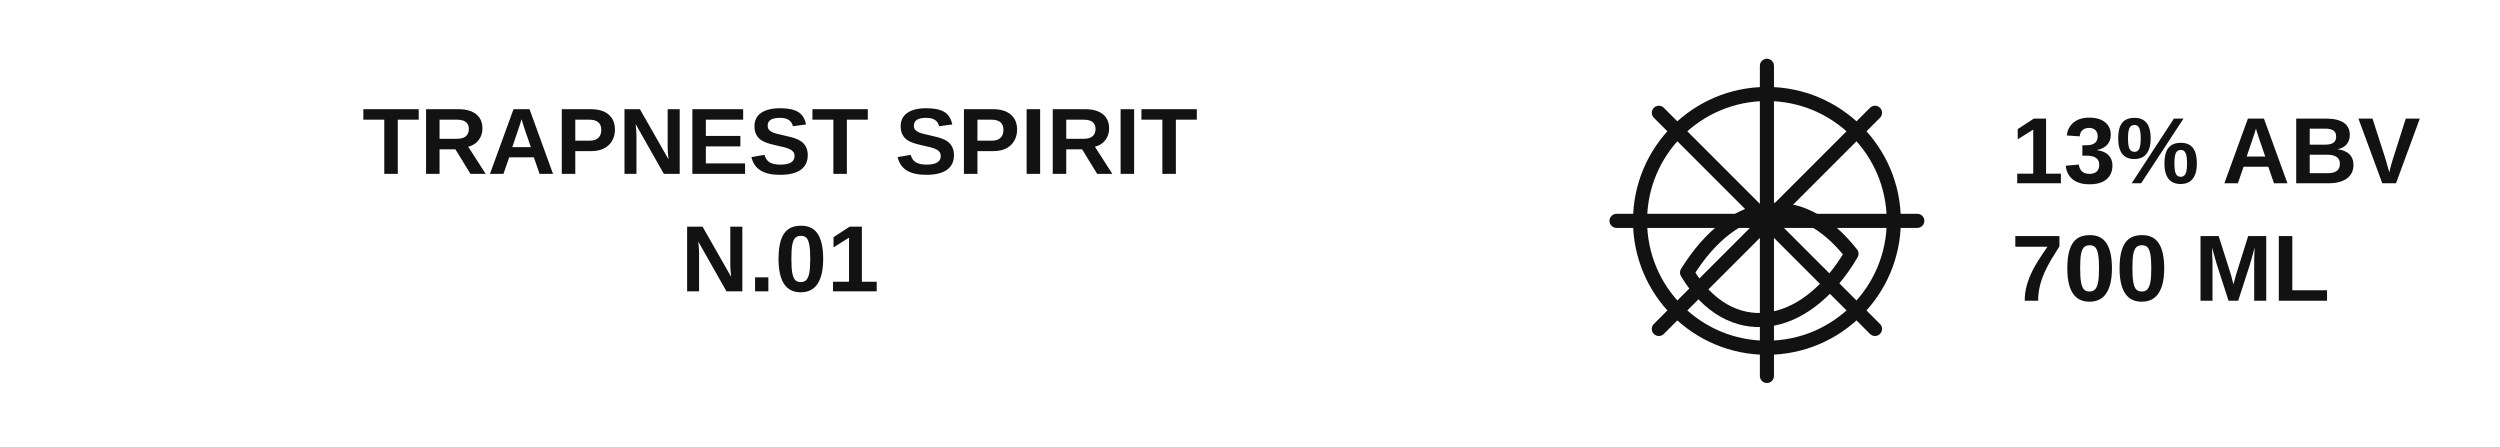
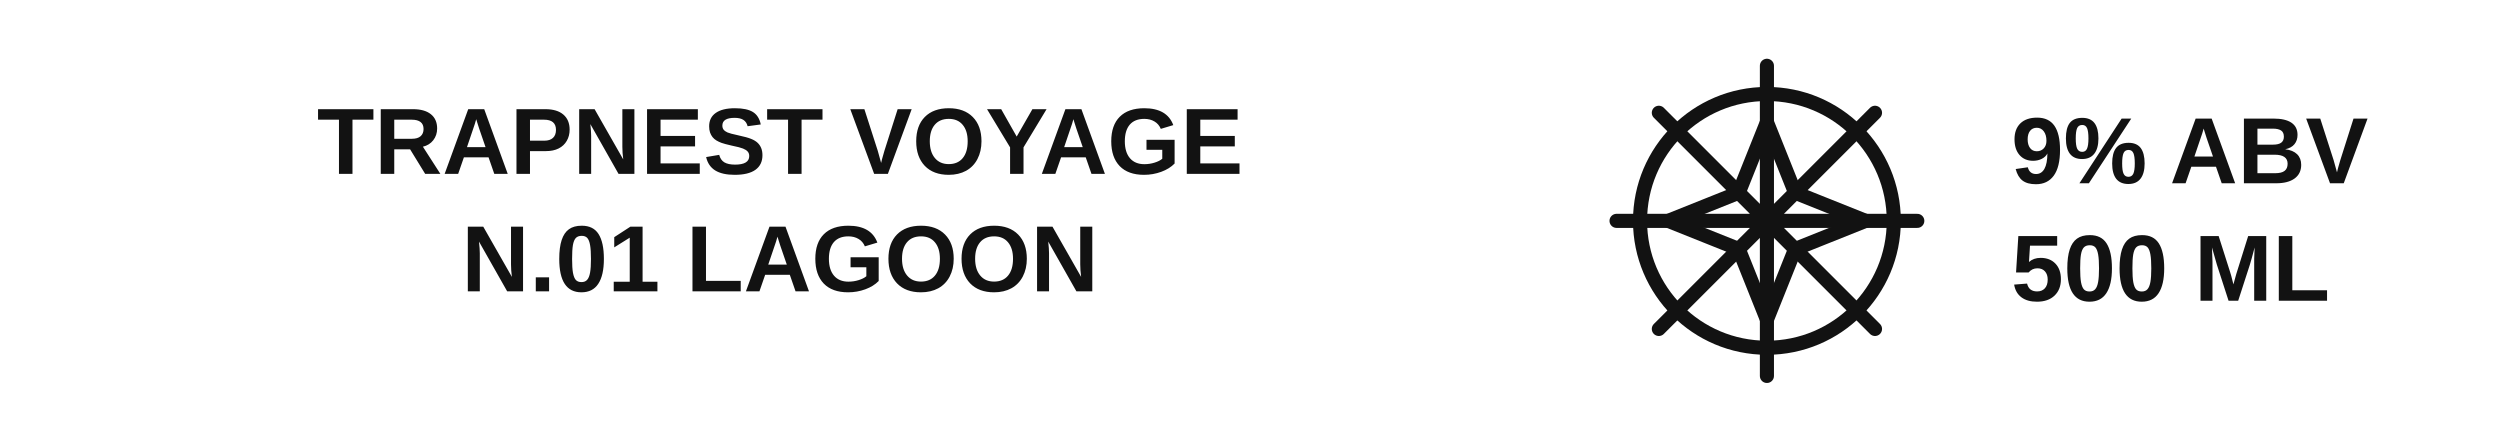
<svg xmlns="http://www.w3.org/2000/svg" width="532" height="95" viewBox="0 0 532 95">
  <g fill="#121212" font-family="Arial Black, Arial, sans-serif" font-weight="900">
-     <text x="166" y="37" font-size="20" text-anchor="middle">TRAPNEST SPIRIT</text>
-     <text x="166" y="62" font-size="20" text-anchor="middle">N.01</text>
-     <text x="428" y="39" font-size="20">13% ABV</text>
-     <text x="428" y="64" font-size="20">700 ML</text>
+     <text x="166" y="37" font-size="20" text-anchor="middle">TRAPNEST VOYAGE</text>
+     <text x="166" y="62" font-size="20" text-anchor="middle">N.01 LAGOON</text>
+     <text x="428" y="39" font-size="20">9% ABV</text>
+     <text x="428" y="64" font-size="20">500 ML</text>
  </g>
  <g fill="none" stroke="#121212" stroke-width="3" stroke-linecap="round" stroke-linejoin="round">
    <circle cx="376" cy="47" r="27" />
    <path d="M376 14v66M344 47h64M353 24l46 46M399 24l-46 46" />
-     <path d="M359 58c10-16 24-18 35-4-10 17-26 19-35 4Z" />
+     <path d="M376 26l6 15 15 6-15 6-6 15-6-15-15-6 15-6z" />
  </g>
</svg>
